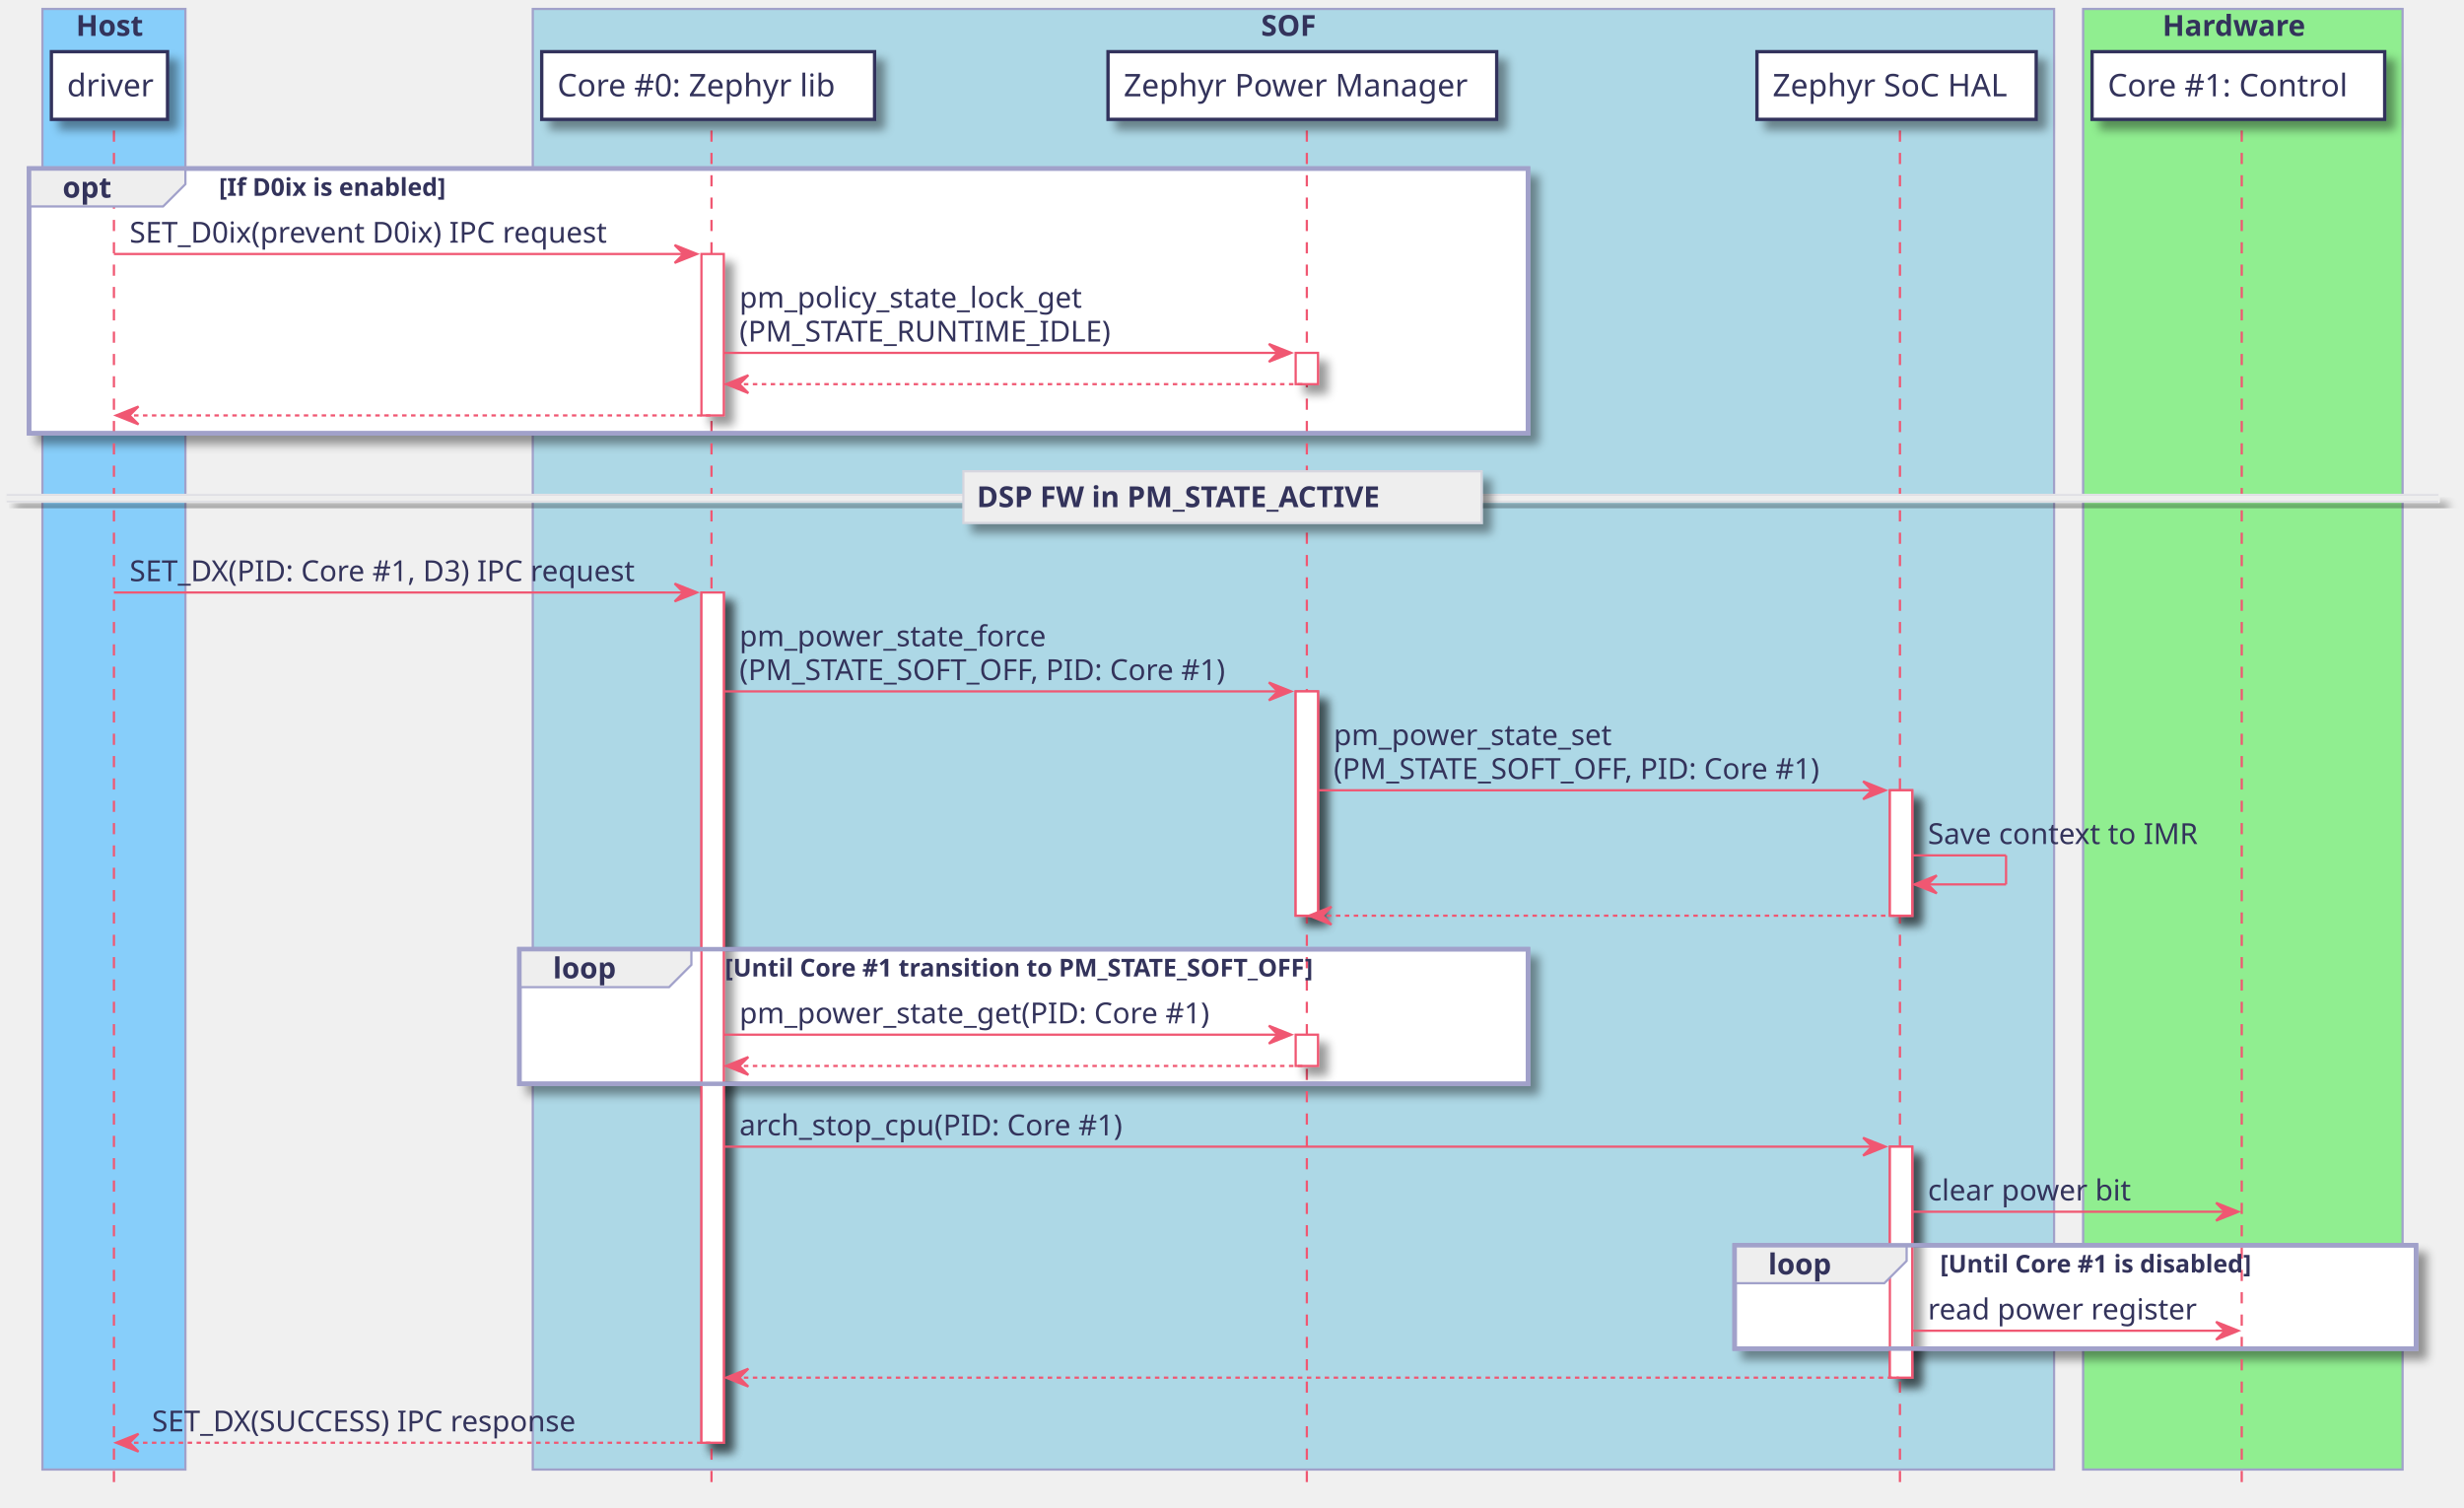
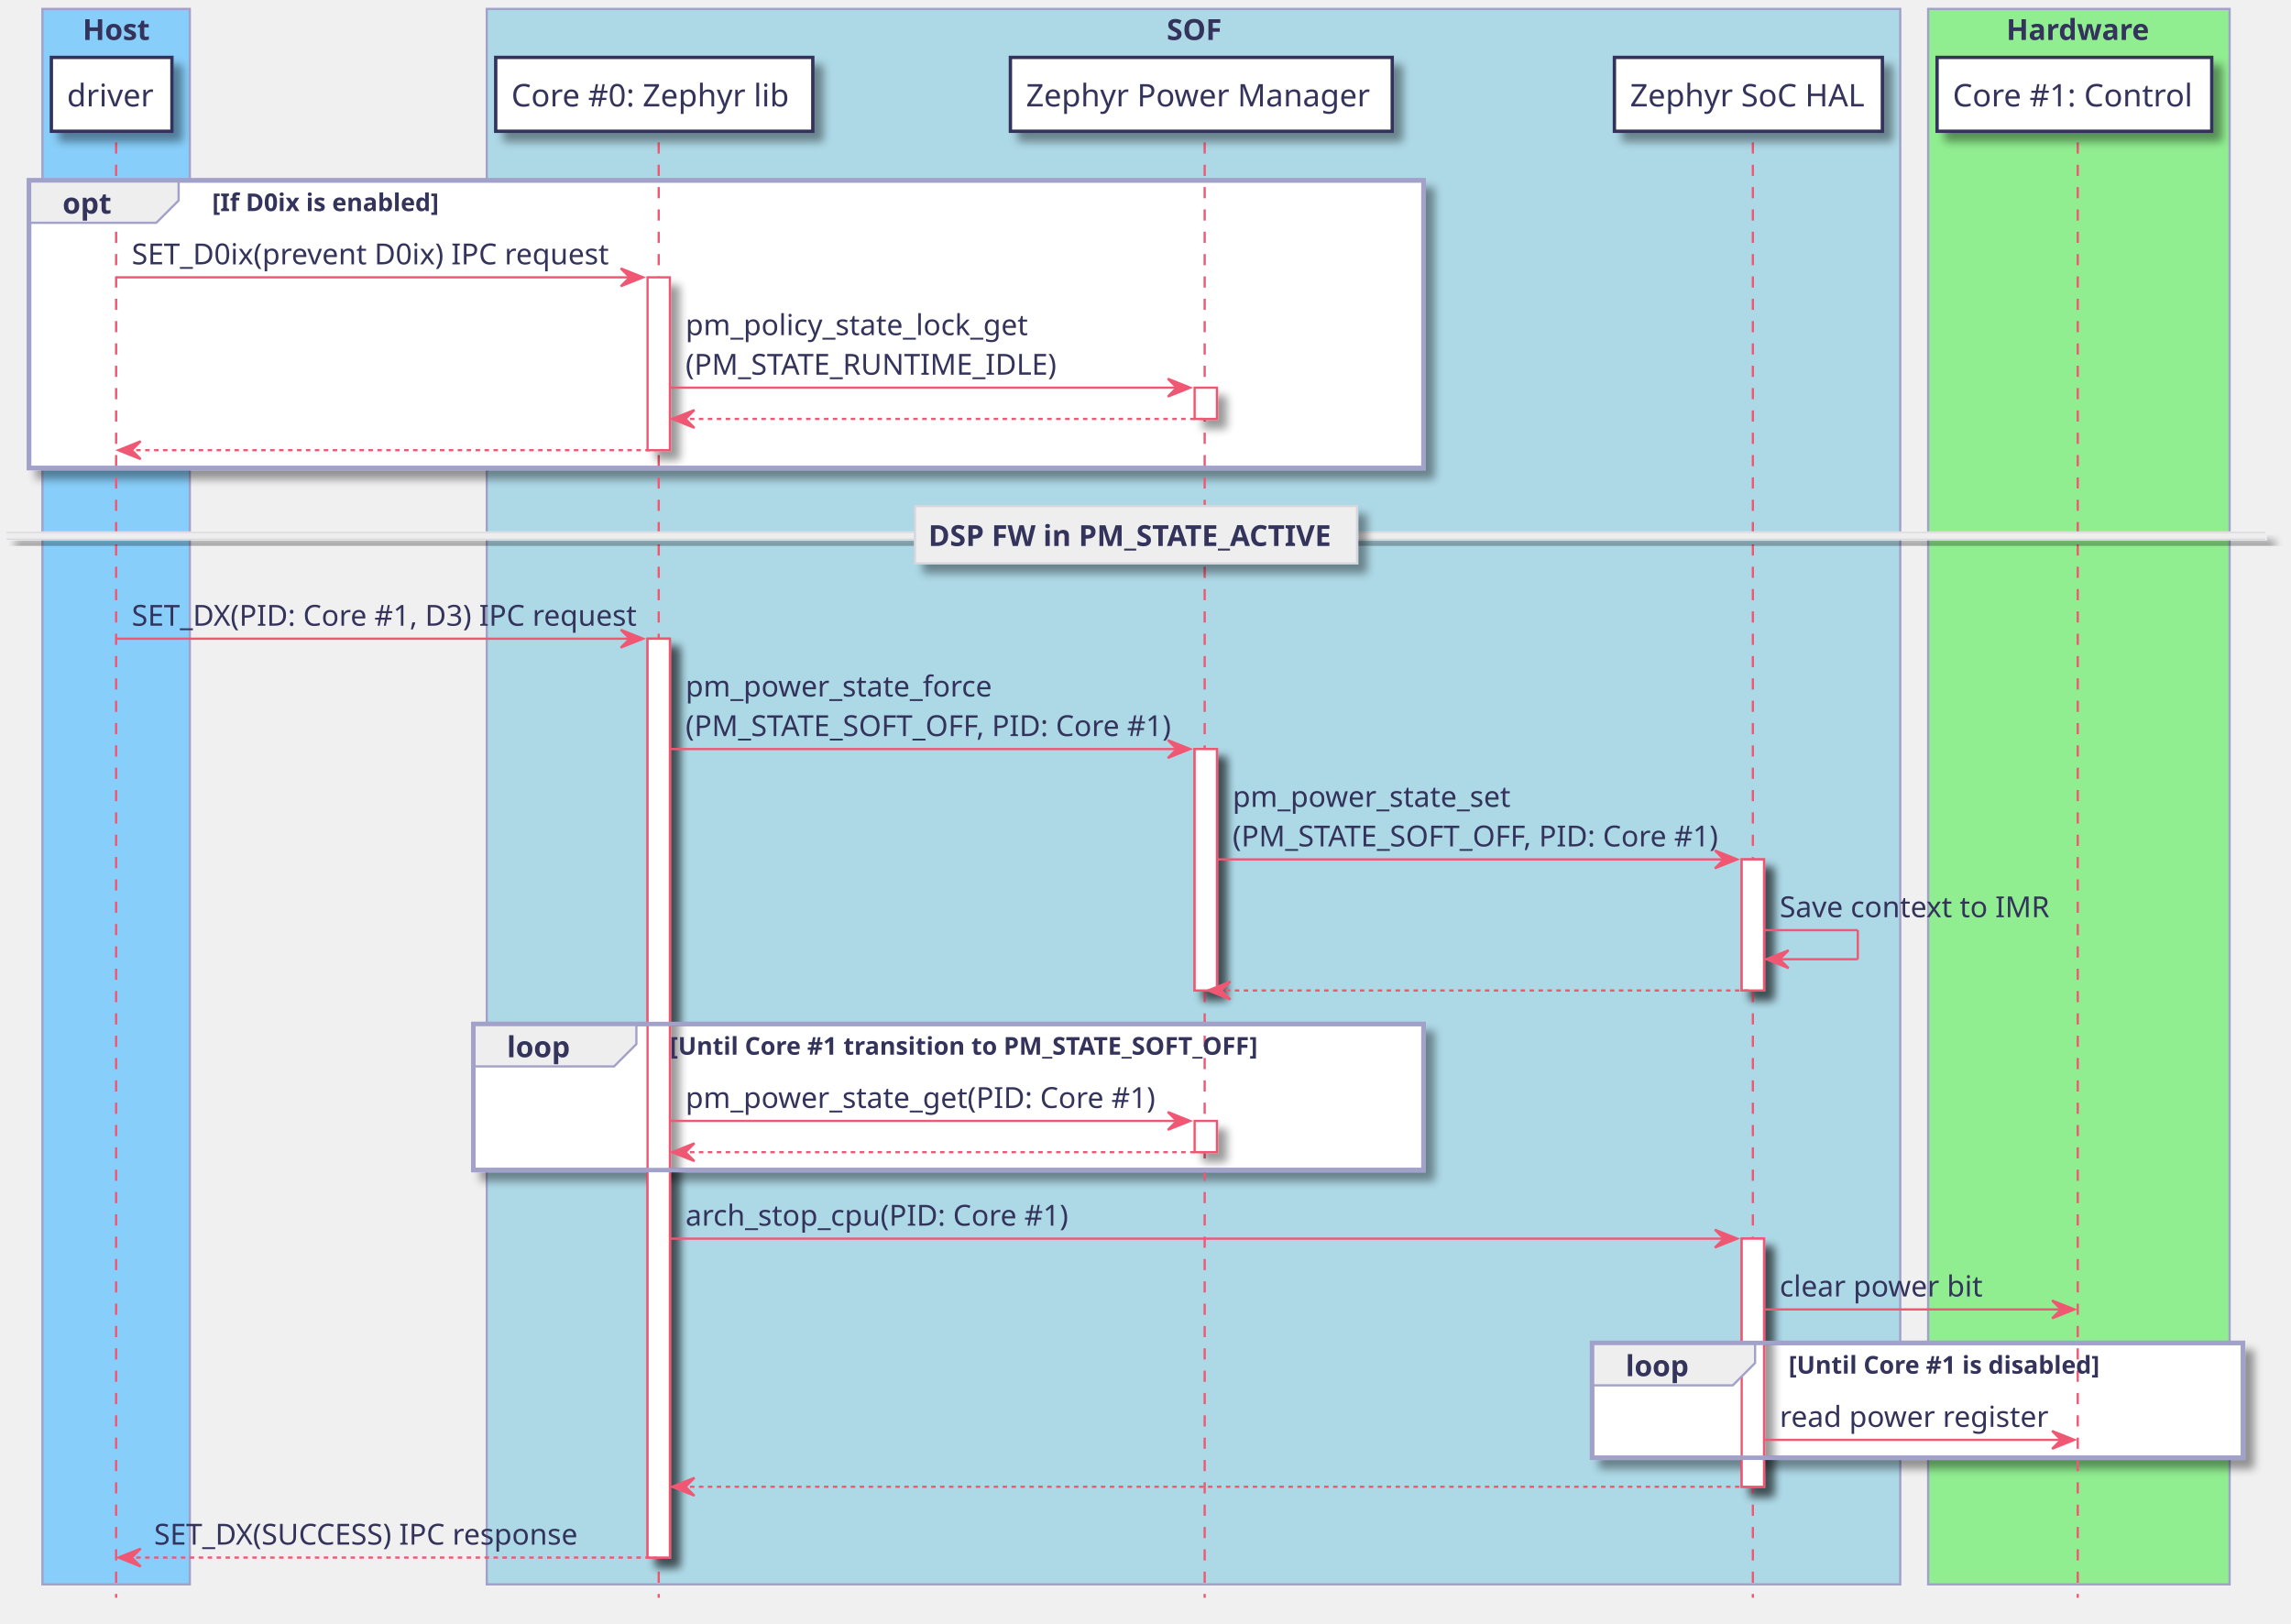
- <svg xmlns="http://www.w3.org/2000/svg" contentScriptType="application/ecmascript" contentStyleType="text/css" height="675px" preserveAspectRatio="none" style="width:1103px;height:675px;" version="1.1" viewBox="0 0 1103 675" width="1103px" zoomAndPan="magnify">
+ <svg xmlns="http://www.w3.org/2000/svg" contentScriptType="application/ecmascript" contentStyleType="text/css" height="727px" preserveAspectRatio="none" style="width:1026px;height:727px;" version="1.1" viewBox="0 0 1026 727" width="1026px" zoomAndPan="magnify">
  <defs>
    <filter height="300%" id="fnuxndwo1r902" width="300%" x="-1" y="-1">
      <feGaussianBlur result="blurOut" stdDeviation="2.0" />
      <feColorMatrix in="blurOut" result="blurOut2" type="matrix" values="0 0 0 0 0 0 0 0 0 0 0 0 0 0 0 0 0 0 .4 0" />
      <feOffset dx="4.0" dy="4.0" in="blurOut2" result="blurOut3" />
      <feBlend in="SourceGraphic" in2="blurOut3" mode="normal" />
    </filter>
  </defs>
  <g>
-     <rect fill="#87CEFA" height="653.82" style="stroke: #A1A1CA; stroke-width: 1.0;" width="64" x="19" y="4" />
-     <text fill="#33335B" font-family="sans-serif" font-size="13" font-weight="bold" lengthAdjust="spacingAndGlyphs" textLength="34" x="34" y="16.067">Host</text>
-     <rect fill="#ADD8E6" height="653.82" style="stroke: #A1A1CA; stroke-width: 1.0;" width="681" x="238.5" y="4" />
-     <text fill="#33335B" font-family="sans-serif" font-size="13" font-weight="bold" lengthAdjust="spacingAndGlyphs" textLength="29" x="564.5" y="16.067">SOF</text>
-     <rect fill="#90EE90" height="653.82" style="stroke: #A1A1CA; stroke-width: 1.0;" width="143" x="932.5" y="4" />
-     <text fill="#33335B" font-family="sans-serif" font-size="13" font-weight="bold" lengthAdjust="spacingAndGlyphs" textLength="72" x="968" y="16.067">Hardware</text>
-     <rect fill="#FFFFFF" filter="url(#fnuxndwo1r902)" height="72.266" style="stroke: #F05772; stroke-width: 1.0;" width="10" x="314" y="113.695" />
-     <rect fill="#FFFFFF" filter="url(#fnuxndwo1r902)" height="380.594" style="stroke: #F05772; stroke-width: 1.0;" width="10" x="314" y="265.227" />
-     <rect fill="#FFFFFF" filter="url(#fnuxndwo1r902)" height="14" style="stroke: #F05772; stroke-width: 1.0;" width="10" x="580" y="157.961" />
-     <rect fill="#FFFFFF" filter="url(#fnuxndwo1r902)" height="100.398" style="stroke: #F05772; stroke-width: 1.0;" width="10" x="580" y="309.492" />
-     <rect fill="#FFFFFF" filter="url(#fnuxndwo1r902)" height="14" style="stroke: #F05772; stroke-width: 1.0;" width="10" x="580" y="463.156" />
-     <rect fill="#FFFFFF" filter="url(#fnuxndwo1r902)" height="56.133" style="stroke: #F05772; stroke-width: 1.0;" width="10" x="846" y="353.758" />
-     <rect fill="#FFFFFF" filter="url(#fnuxndwo1r902)" height="103.398" style="stroke: #F05772; stroke-width: 1.0;" width="10" x="846" y="513.289" />
-     <rect fill="#FFFFFF" filter="url(#fnuxndwo1r902)" height="118.531" style="stroke: #A1A1CA; stroke-width: 2.0;" width="671" x="13" y="75.43" />
-     <rect fill="#FFFFFF" filter="url(#fnuxndwo1r902)" height="60.266" style="stroke: #A1A1CA; stroke-width: 2.0;" width="451.5" x="232.5" y="424.891" />
-     <rect fill="#FFFFFF" filter="url(#fnuxndwo1r902)" height="46.266" style="stroke: #A1A1CA; stroke-width: 2.0;" width="305" x="776.5" y="557.422" />
-     <line style="stroke: #F05772; stroke-width: 1.0; stroke-dasharray: 5.0,5.0;" x1="51" x2="51" y1="58.43" y2="663.82" />
-     <line style="stroke: #F05772; stroke-width: 1.0; stroke-dasharray: 5.0,5.0;" x1="318.5" x2="318.5" y1="58.43" y2="663.82" />
-     <line style="stroke: #F05772; stroke-width: 1.0; stroke-dasharray: 5.0,5.0;" x1="585" x2="585" y1="58.43" y2="663.82" />
-     <line style="stroke: #F05772; stroke-width: 1.0; stroke-dasharray: 5.0,5.0;" x1="850.5" x2="850.5" y1="58.43" y2="663.82" />
-     <line style="stroke: #F05772; stroke-width: 1.0; stroke-dasharray: 5.0,5.0;" x1="1003.5" x2="1003.5" y1="58.43" y2="663.82" />
-     <rect fill="#FFFFFF" filter="url(#fnuxndwo1r902)" height="30.297" style="stroke: #33335B; stroke-width: 1.5;" width="52" x="23" y="23.133" />
-     <text fill="#33335B" font-family="sans-serif" font-size="14" lengthAdjust="spacingAndGlyphs" textLength="38" x="30" y="43.128">driver</text>
-     <rect fill="#FFFFFF" filter="url(#fnuxndwo1r902)" height="30.297" style="stroke: #33335B; stroke-width: 1.5;" width="149" x="242.5" y="23.133" />
-     <text fill="#33335B" font-family="sans-serif" font-size="14" lengthAdjust="spacingAndGlyphs" textLength="135" x="249.5" y="43.128">Core #0: Zephyr lib</text>
-     <rect fill="#FFFFFF" filter="url(#fnuxndwo1r902)" height="30.297" style="stroke: #33335B; stroke-width: 1.5;" width="174" x="496" y="23.133" />
-     <text fill="#33335B" font-family="sans-serif" font-size="14" lengthAdjust="spacingAndGlyphs" textLength="160" x="503" y="43.128">Zephyr Power Manager</text>
-     <rect fill="#FFFFFF" filter="url(#fnuxndwo1r902)" height="30.297" style="stroke: #33335B; stroke-width: 1.5;" width="125" x="786.5" y="23.133" />
-     <text fill="#33335B" font-family="sans-serif" font-size="14" lengthAdjust="spacingAndGlyphs" textLength="111" x="793.5" y="43.128">Zephyr SoC HAL</text>
-     <rect fill="#FFFFFF" filter="url(#fnuxndwo1r902)" height="30.297" style="stroke: #33335B; stroke-width: 1.5;" width="131" x="936.5" y="23.133" />
-     <text fill="#33335B" font-family="sans-serif" font-size="14" lengthAdjust="spacingAndGlyphs" textLength="117" x="943.5" y="43.128">Core #1: Control</text>
-     <rect fill="#FFFFFF" filter="url(#fnuxndwo1r902)" height="72.266" style="stroke: #F05772; stroke-width: 1.0;" width="10" x="314" y="113.695" />
-     <rect fill="#FFFFFF" filter="url(#fnuxndwo1r902)" height="380.594" style="stroke: #F05772; stroke-width: 1.0;" width="10" x="314" y="265.227" />
-     <rect fill="#FFFFFF" filter="url(#fnuxndwo1r902)" height="14" style="stroke: #F05772; stroke-width: 1.0;" width="10" x="580" y="157.961" />
-     <rect fill="#FFFFFF" filter="url(#fnuxndwo1r902)" height="100.398" style="stroke: #F05772; stroke-width: 1.0;" width="10" x="580" y="309.492" />
-     <rect fill="#FFFFFF" filter="url(#fnuxndwo1r902)" height="14" style="stroke: #F05772; stroke-width: 1.0;" width="10" x="580" y="463.156" />
-     <rect fill="#FFFFFF" filter="url(#fnuxndwo1r902)" height="56.133" style="stroke: #F05772; stroke-width: 1.0;" width="10" x="846" y="353.758" />
-     <rect fill="#FFFFFF" filter="url(#fnuxndwo1r902)" height="103.398" style="stroke: #F05772; stroke-width: 1.0;" width="10" x="846" y="513.289" />
-     <path d="M13,75.43 L83,75.43 L83,82.43 L73,92.43 L13,92.43 L13,75.43 " fill="#EEEEEE" style="stroke: #A1A1CA; stroke-width: 1.0;" />
-     <rect fill="none" height="118.531" style="stroke: #A1A1CA; stroke-width: 2.0;" width="671" x="13" y="75.43" />
-     <text fill="#33335B" font-family="sans-serif" font-size="13" font-weight="bold" lengthAdjust="spacingAndGlyphs" textLength="25" x="28" y="88.497">opt</text>
-     <text fill="#33335B" font-family="sans-serif" font-size="11" font-weight="bold" lengthAdjust="spacingAndGlyphs" textLength="122" x="98" y="87.64">[If D0ix is enabled]</text>
-     <polygon fill="#F05772" points="302,109.695,312,113.695,302,117.695,306,113.695" style="stroke: #F05772; stroke-width: 1.0;" />
-     <line style="stroke: #F05772; stroke-width: 1.0;" x1="51" x2="308" y1="113.695" y2="113.695" />
-     <text fill="#33335B" font-family="sans-serif" font-size="13" lengthAdjust="spacingAndGlyphs" textLength="227" x="58" y="108.629">SET_D0ix(prevent D0ix) IPC request</text>
-     <polygon fill="#F05772" points="568,153.961,578,157.961,568,161.961,572,157.961" style="stroke: #F05772; stroke-width: 1.0;" />
-     <line style="stroke: #F05772; stroke-width: 1.0;" x1="324" x2="574" y1="157.961" y2="157.961" />
-     <text fill="#33335B" font-family="sans-serif" font-size="13" lengthAdjust="spacingAndGlyphs" textLength="164" x="331" y="137.762">pm_policy_state_lock_get</text>
-     <text fill="#33335B" font-family="sans-serif" font-size="13" lengthAdjust="spacingAndGlyphs" textLength="175" x="331" y="152.895">(PM_STATE_RUNTIME_IDLE)</text>
-     <polygon fill="#F05772" points="335,167.961,325,171.961,335,175.961,331,171.961" style="stroke: #F05772; stroke-width: 1.0;" />
-     <line style="stroke: #F05772; stroke-width: 1.0; stroke-dasharray: 2.0,2.0;" x1="329" x2="584" y1="171.961" y2="171.961" />
-     <polygon fill="#F05772" points="62,181.961,52,185.961,62,189.961,58,185.961" style="stroke: #F05772; stroke-width: 1.0;" />
-     <line style="stroke: #F05772; stroke-width: 1.0; stroke-dasharray: 2.0,2.0;" x1="56" x2="318" y1="185.961" y2="185.961" />
-     <rect fill="#EEEEEE" filter="url(#fnuxndwo1r902)" height="3" style="stroke: #EEEEEE; stroke-width: 1.0;" width="1088.5" x="3" y="221.527" />
-     <line style="stroke: #D6D6DE; stroke-width: 0.5;" x1="3" x2="1091.5" y1="221.527" y2="221.527" />
-     <line style="stroke: #D6D6DE; stroke-width: 0.5;" x1="3" x2="1091.5" y1="224.527" y2="224.527" />
-     <rect fill="#EEEEEE" filter="url(#fnuxndwo1r902)" height="23.133" style="stroke: #D6D6DE; stroke-width: 1.0;" width="232" x="431.25" y="210.961" />
-     <text fill="#33335B" font-family="sans-serif" font-size="13" font-weight="bold" lengthAdjust="spacingAndGlyphs" textLength="213" x="437.25" y="227.028">DSP FW in PM_STATE_ACTIVE</text>
-     <polygon fill="#F05772" points="302,261.227,312,265.227,302,269.227,306,265.227" style="stroke: #F05772; stroke-width: 1.0;" />
-     <line style="stroke: #F05772; stroke-width: 1.0;" x1="51" x2="308" y1="265.227" y2="265.227" />
-     <text fill="#33335B" font-family="sans-serif" font-size="13" lengthAdjust="spacingAndGlyphs" textLength="244" x="58" y="260.161">SET_DX(PID: Core #1, D3) IPC request</text>
-     <polygon fill="#F05772" points="568,305.492,578,309.492,568,313.492,572,309.492" style="stroke: #F05772; stroke-width: 1.0;" />
-     <line style="stroke: #F05772; stroke-width: 1.0;" x1="324" x2="574" y1="309.492" y2="309.492" />
-     <text fill="#33335B" font-family="sans-serif" font-size="13" lengthAdjust="spacingAndGlyphs" textLength="145" x="331" y="289.293">pm_power_state_force</text>
-     <text fill="#33335B" font-family="sans-serif" font-size="13" lengthAdjust="spacingAndGlyphs" textLength="237" x="331" y="304.426">(PM_STATE_SOFT_OFF, PID: Core #1)</text>
-     <polygon fill="#F05772" points="834,349.758,844,353.758,834,357.758,838,353.758" style="stroke: #F05772; stroke-width: 1.0;" />
-     <line style="stroke: #F05772; stroke-width: 1.0;" x1="590" x2="840" y1="353.758" y2="353.758" />
-     <text fill="#33335B" font-family="sans-serif" font-size="13" lengthAdjust="spacingAndGlyphs" textLength="133" x="597" y="333.559">pm_power_state_set</text>
-     <text fill="#33335B" font-family="sans-serif" font-size="13" lengthAdjust="spacingAndGlyphs" textLength="237" x="597" y="348.692">(PM_STATE_SOFT_OFF, PID: Core #1)</text>
-     <line style="stroke: #F05772; stroke-width: 1.0;" x1="856" x2="898" y1="382.891" y2="382.891" />
-     <line style="stroke: #F05772; stroke-width: 1.0;" x1="898" x2="898" y1="382.891" y2="395.891" />
-     <line style="stroke: #F05772; stroke-width: 1.0;" x1="857" x2="898" y1="395.891" y2="395.891" />
-     <polygon fill="#F05772" points="867,391.891,857,395.891,867,399.891,863,395.891" style="stroke: #F05772; stroke-width: 1.0;" />
-     <text fill="#33335B" font-family="sans-serif" font-size="13" lengthAdjust="spacingAndGlyphs" textLength="127" x="863" y="377.825">Save context to IMR</text>
-     <polygon fill="#F05772" points="596,405.891,586,409.891,596,413.891,592,409.891" style="stroke: #F05772; stroke-width: 1.0;" />
-     <line style="stroke: #F05772; stroke-width: 1.0; stroke-dasharray: 2.0,2.0;" x1="590" x2="850" y1="409.891" y2="409.891" />
-     <path d="M232.5,424.891 L309.5,424.891 L309.5,431.891 L299.5,441.891 L232.5,441.891 L232.5,424.891 " fill="#EEEEEE" style="stroke: #A1A1CA; stroke-width: 1.0;" />
-     <rect fill="none" height="60.266" style="stroke: #A1A1CA; stroke-width: 2.0;" width="451.5" x="232.5" y="424.891" />
-     <text fill="#33335B" font-family="sans-serif" font-size="13" font-weight="bold" lengthAdjust="spacingAndGlyphs" textLength="32" x="247.5" y="437.957">loop</text>
-     <text fill="#33335B" font-family="sans-serif" font-size="11" font-weight="bold" lengthAdjust="spacingAndGlyphs" textLength="319" x="324.5" y="437.101">[Until Core #1 transition to PM_STATE_SOFT_OFF]</text>
-     <polygon fill="#F05772" points="568,459.156,578,463.156,568,467.156,572,463.156" style="stroke: #F05772; stroke-width: 1.0;" />
-     <line style="stroke: #F05772; stroke-width: 1.0;" x1="324" x2="574" y1="463.156" y2="463.156" />
-     <text fill="#33335B" font-family="sans-serif" font-size="13" lengthAdjust="spacingAndGlyphs" textLength="226" x="331" y="458.09">pm_power_state_get(PID: Core #1)</text>
-     <polygon fill="#F05772" points="335,473.156,325,477.156,335,481.156,331,477.156" style="stroke: #F05772; stroke-width: 1.0;" />
-     <line style="stroke: #F05772; stroke-width: 1.0; stroke-dasharray: 2.0,2.0;" x1="329" x2="584" y1="477.156" y2="477.156" />
-     <polygon fill="#F05772" points="834,509.289,844,513.289,834,517.289,838,513.289" style="stroke: #F05772; stroke-width: 1.0;" />
-     <line style="stroke: #F05772; stroke-width: 1.0;" x1="324" x2="840" y1="513.289" y2="513.289" />
-     <text fill="#33335B" font-family="sans-serif" font-size="13" lengthAdjust="spacingAndGlyphs" textLength="185" x="331" y="508.223">arch_stop_cpu(PID: Core #1)</text>
-     <polygon fill="#F05772" points="992,538.422,1002,542.422,992,546.422,996,542.422" style="stroke: #F05772; stroke-width: 1.0;" />
-     <line style="stroke: #F05772; stroke-width: 1.0;" x1="856" x2="998" y1="542.422" y2="542.422" />
-     <text fill="#33335B" font-family="sans-serif" font-size="13" lengthAdjust="spacingAndGlyphs" textLength="93" x="863" y="537.356">clear power bit</text>
-     <path d="M776.5,557.422 L853.5,557.422 L853.5,564.422 L843.5,574.422 L776.5,574.422 L776.5,557.422 " fill="#EEEEEE" style="stroke: #A1A1CA; stroke-width: 1.0;" />
-     <rect fill="none" height="46.266" style="stroke: #A1A1CA; stroke-width: 2.0;" width="305" x="776.5" y="557.422" />
-     <text fill="#33335B" font-family="sans-serif" font-size="13" font-weight="bold" lengthAdjust="spacingAndGlyphs" textLength="32" x="791.5" y="570.489">loop</text>
-     <text fill="#33335B" font-family="sans-serif" font-size="11" font-weight="bold" lengthAdjust="spacingAndGlyphs" textLength="169" x="868.5" y="569.632">[Until Core #1 is disabled]</text>
-     <polygon fill="#F05772" points="992,591.688,1002,595.688,992,599.688,996,595.688" style="stroke: #F05772; stroke-width: 1.0;" />
-     <line style="stroke: #F05772; stroke-width: 1.0;" x1="856" x2="998" y1="595.688" y2="595.688" />
-     <text fill="#33335B" font-family="sans-serif" font-size="13" lengthAdjust="spacingAndGlyphs" textLength="124" x="863" y="590.622">read power register</text>
-     <polygon fill="#F05772" points="335,612.688,325,616.688,335,620.688,331,616.688" style="stroke: #F05772; stroke-width: 1.0;" />
-     <line style="stroke: #F05772; stroke-width: 1.0; stroke-dasharray: 2.0,2.0;" x1="329" x2="850" y1="616.688" y2="616.688" />
-     <polygon fill="#F05772" points="62,641.82,52,645.82,62,649.82,58,645.82" style="stroke: #F05772; stroke-width: 1.0;" />
-     <line style="stroke: #F05772; stroke-width: 1.0; stroke-dasharray: 2.0,2.0;" x1="56" x2="318" y1="645.82" y2="645.82" />
-     <text fill="#33335B" font-family="sans-serif" font-size="13" lengthAdjust="spacingAndGlyphs" textLength="209" x="68" y="640.754">SET_DX(SUCCESS) IPC response</text>
+     <rect fill="#87CEFA" height="705.482" style="stroke: #A1A1CA; stroke-width: 1.0;" width="66" x="19" y="4" />
+     <text fill="#33335B" font-family="sans-serif" font-size="13" font-weight="bold" lengthAdjust="spacingAndGlyphs" textLength="30" x="37" y="17.897">Host</text>
+     <rect fill="#ADD8E6" height="705.482" style="stroke: #A1A1CA; stroke-width: 1.0;" width="633" x="218" y="4" />
+     <text fill="#33335B" font-family="sans-serif" font-size="13" font-weight="bold" lengthAdjust="spacingAndGlyphs" textLength="24" x="522.5" y="17.897">SOF</text>
+     <rect fill="#90EE90" height="705.482" style="stroke: #A1A1CA; stroke-width: 1.0;" width="135" x="863.5" y="4" />
+     <text fill="#33335B" font-family="sans-serif" font-size="13" font-weight="bold" lengthAdjust="spacingAndGlyphs" textLength="65" x="898.5" y="17.897">Hardware</text>
+     <rect fill="#FFFFFF" filter="url(#fnuxndwo1r902)" height="77.412" style="stroke: #F05772; stroke-width: 1.0;" width="10" x="290" y="124.186" />
+     <rect fill="#FFFFFF" filter="url(#fnuxndwo1r902)" height="411.472" style="stroke: #F05772; stroke-width: 1.0;" width="10" x="290" y="286.01" />
+     <rect fill="#FFFFFF" filter="url(#fnuxndwo1r902)" height="14" style="stroke: #F05772; stroke-width: 1.0;" width="10" x="535" y="173.598" />
+     <rect fill="#FFFFFF" filter="url(#fnuxndwo1r902)" height="108.118" style="stroke: #F05772; stroke-width: 1.0;" width="10" x="535" y="335.422" />
+     <rect fill="#FFFFFF" filter="url(#fnuxndwo1r902)" height="14" style="stroke: #F05772; stroke-width: 1.0;" width="10" x="535" y="501.952" />
+     <rect fill="#FFFFFF" filter="url(#fnuxndwo1r902)" height="58.706" style="stroke: #F05772; stroke-width: 1.0;" width="10" x="780" y="384.834" />
+     <rect fill="#FFFFFF" filter="url(#fnuxndwo1r902)" height="111.118" style="stroke: #F05772; stroke-width: 1.0;" width="10" x="780" y="554.658" />
+     <rect fill="#FFFFFF" filter="url(#fnuxndwo1r902)" height="128.824" style="stroke: #A1A1CA; stroke-width: 2.0;" width="624.5" x="13" y="80.774" />
+     <rect fill="#FFFFFF" filter="url(#fnuxndwo1r902)" height="65.412" style="stroke: #A1A1CA; stroke-width: 2.0;" width="425.5" x="212" y="458.54" />
+     <rect fill="#FFFFFF" filter="url(#fnuxndwo1r902)" height="51.412" style="stroke: #A1A1CA; stroke-width: 2.0;" width="291.5" x="713" y="601.364" />
+     <line style="stroke: #F05772; stroke-width: 1.0; stroke-dasharray: 5.0,5.0;" x1="52" x2="52" y1="63.774" y2="715.482" />
+     <line style="stroke: #F05772; stroke-width: 1.0; stroke-dasharray: 5.0,5.0;" x1="295" x2="295" y1="63.774" y2="715.482" />
+     <line style="stroke: #F05772; stroke-width: 1.0; stroke-dasharray: 5.0,5.0;" x1="539.5" x2="539.5" y1="63.774" y2="715.482" />
+     <line style="stroke: #F05772; stroke-width: 1.0; stroke-dasharray: 5.0,5.0;" x1="785" x2="785" y1="63.774" y2="715.482" />
+     <line style="stroke: #F05772; stroke-width: 1.0; stroke-dasharray: 5.0,5.0;" x1="930.5" x2="930.5" y1="63.774" y2="715.482" />
+     <rect fill="#FFFFFF" filter="url(#fnuxndwo1r902)" height="33.068" style="stroke: #33335B; stroke-width: 1.5;" width="54" x="23" y="25.706" />
+     <text fill="#33335B" font-family="sans-serif" font-size="14" lengthAdjust="spacingAndGlyphs" textLength="40" x="30" y="47.672">driver</text>
+     <rect fill="#FFFFFF" filter="url(#fnuxndwo1r902)" height="33.068" style="stroke: #33335B; stroke-width: 1.5;" width="142" x="222" y="25.706" />
+     <text fill="#33335B" font-family="sans-serif" font-size="14" lengthAdjust="spacingAndGlyphs" textLength="128" x="229" y="47.672">Core #0: Zephyr lib</text>
+     <rect fill="#FFFFFF" filter="url(#fnuxndwo1r902)" height="33.068" style="stroke: #33335B; stroke-width: 1.5;" width="171" x="452.5" y="25.706" />
+     <text fill="#33335B" font-family="sans-serif" font-size="14" lengthAdjust="spacingAndGlyphs" textLength="157" x="459.5" y="47.672">Zephyr Power Manager</text>
+     <rect fill="#FFFFFF" filter="url(#fnuxndwo1r902)" height="33.068" style="stroke: #33335B; stroke-width: 1.5;" width="120" x="723" y="25.706" />
+     <text fill="#33335B" font-family="sans-serif" font-size="14" lengthAdjust="spacingAndGlyphs" textLength="106" x="730" y="47.672">Zephyr SoC HAL</text>
+     <rect fill="#FFFFFF" filter="url(#fnuxndwo1r902)" height="33.068" style="stroke: #33335B; stroke-width: 1.5;" width="123" x="867.5" y="25.706" />
+     <text fill="#33335B" font-family="sans-serif" font-size="14" lengthAdjust="spacingAndGlyphs" textLength="109" x="874.5" y="47.672">Core #1: Control</text>
+     <rect fill="#FFFFFF" filter="url(#fnuxndwo1r902)" height="77.412" style="stroke: #F05772; stroke-width: 1.0;" width="10" x="290" y="124.186" />
+     <rect fill="#FFFFFF" filter="url(#fnuxndwo1r902)" height="411.472" style="stroke: #F05772; stroke-width: 1.0;" width="10" x="290" y="286.01" />
+     <rect fill="#FFFFFF" filter="url(#fnuxndwo1r902)" height="14" style="stroke: #F05772; stroke-width: 1.0;" width="10" x="535" y="173.598" />
+     <rect fill="#FFFFFF" filter="url(#fnuxndwo1r902)" height="108.118" style="stroke: #F05772; stroke-width: 1.0;" width="10" x="535" y="335.422" />
+     <rect fill="#FFFFFF" filter="url(#fnuxndwo1r902)" height="14" style="stroke: #F05772; stroke-width: 1.0;" width="10" x="535" y="501.952" />
+     <rect fill="#FFFFFF" filter="url(#fnuxndwo1r902)" height="58.706" style="stroke: #F05772; stroke-width: 1.0;" width="10" x="780" y="384.834" />
+     <rect fill="#FFFFFF" filter="url(#fnuxndwo1r902)" height="111.118" style="stroke: #F05772; stroke-width: 1.0;" width="10" x="780" y="554.658" />
+     <path d="M13,80.774 L80,80.774 L80,89.774 L70,99.774 L13,99.774 L13,80.774 " fill="#EEEEEE" style="stroke: #A1A1CA; stroke-width: 1.0;" />
+     <rect fill="none" height="128.824" style="stroke: #A1A1CA; stroke-width: 2.0;" width="624.5" x="13" y="80.774" />
+     <text fill="#33335B" font-family="sans-serif" font-size="13" font-weight="bold" lengthAdjust="spacingAndGlyphs" textLength="22" x="28" y="95.671">opt</text>
+     <text fill="#33335B" font-family="sans-serif" font-size="11" font-weight="bold" lengthAdjust="spacingAndGlyphs" textLength="101" x="95" y="94.533">[If D0ix is enabled]</text>
+     <polygon fill="#F05772" points="278,120.186,288,124.186,278,128.186,282,124.186" style="stroke: #F05772; stroke-width: 1.0;" />
+     <line style="stroke: #F05772; stroke-width: 1.0;" x1="52" x2="284" y1="124.186" y2="124.186" />
+     <text fill="#33335B" font-family="sans-serif" font-size="13" lengthAdjust="spacingAndGlyphs" textLength="209" x="59" y="118.377">SET_D0ix(prevent D0ix) IPC request</text>
+     <polygon fill="#F05772" points="523,169.598,533,173.598,523,177.598,527,173.598" style="stroke: #F05772; stroke-width: 1.0;" />
+     <line style="stroke: #F05772; stroke-width: 1.0;" x1="300" x2="529" y1="173.598" y2="173.598" />
+     <text fill="#33335B" font-family="sans-serif" font-size="13" lengthAdjust="spacingAndGlyphs" textLength="153" x="307" y="150.083">pm_policy_state_lock_get</text>
+     <text fill="#33335B" font-family="sans-serif" font-size="13" lengthAdjust="spacingAndGlyphs" textLength="167" x="307" y="167.789">(PM_STATE_RUNTIME_IDLE)</text>
+     <polygon fill="#F05772" points="311,183.598,301,187.598,311,191.598,307,187.598" style="stroke: #F05772; stroke-width: 1.0;" />
+     <line style="stroke: #F05772; stroke-width: 1.0; stroke-dasharray: 2.0,2.0;" x1="305" x2="539" y1="187.598" y2="187.598" />
+     <polygon fill="#F05772" points="63,197.598,53,201.598,63,205.598,59,201.598" style="stroke: #F05772; stroke-width: 1.0;" />
+     <line style="stroke: #F05772; stroke-width: 1.0; stroke-dasharray: 2.0,2.0;" x1="57" x2="294" y1="201.598" y2="201.598" />
+     <rect fill="#EEEEEE" filter="url(#fnuxndwo1r902)" height="3" style="stroke: #EEEEEE; stroke-width: 1.0;" width="1011.5" x="3" y="238.451" />
+     <line style="stroke: #D6D6DE; stroke-width: 0.5;" x1="3" x2="1014.5" y1="238.451" y2="238.451" />
+     <line style="stroke: #D6D6DE; stroke-width: 0.5;" x1="3" x2="1014.5" y1="241.451" y2="241.451" />
+     <rect fill="#EEEEEE" filter="url(#fnuxndwo1r902)" height="25.706" style="stroke: #D6D6DE; stroke-width: 1.0;" width="198" x="409.75" y="226.598" />
+     <text fill="#33335B" font-family="sans-serif" font-size="13" font-weight="bold" lengthAdjust="spacingAndGlyphs" textLength="181" x="415.75" y="244.495">DSP FW in PM_STATE_ACTIVE</text>
+     <polygon fill="#F05772" points="278,282.01,288,286.01,278,290.01,282,286.01" style="stroke: #F05772; stroke-width: 1.0;" />
+     <line style="stroke: #F05772; stroke-width: 1.0;" x1="52" x2="284" y1="286.01" y2="286.01" />
+     <text fill="#33335B" font-family="sans-serif" font-size="13" lengthAdjust="spacingAndGlyphs" textLength="219" x="59" y="280.201">SET_DX(PID: Core #1, D3) IPC request</text>
+     <polygon fill="#F05772" points="523,331.422,533,335.422,523,339.422,527,335.422" style="stroke: #F05772; stroke-width: 1.0;" />
+     <line style="stroke: #F05772; stroke-width: 1.0;" x1="300" x2="529" y1="335.422" y2="335.422" />
+     <text fill="#33335B" font-family="sans-serif" font-size="13" lengthAdjust="spacingAndGlyphs" textLength="136" x="307" y="311.907">pm_power_state_force</text>
+     <text fill="#33335B" font-family="sans-serif" font-size="13" lengthAdjust="spacingAndGlyphs" textLength="216" x="307" y="329.613">(PM_STATE_SOFT_OFF, PID: Core #1)</text>
+     <polygon fill="#F05772" points="768,380.834,778,384.834,768,388.834,772,384.834" style="stroke: #F05772; stroke-width: 1.0;" />
+     <line style="stroke: #F05772; stroke-width: 1.0;" x1="545" x2="774" y1="384.834" y2="384.834" />
+     <text fill="#33335B" font-family="sans-serif" font-size="13" lengthAdjust="spacingAndGlyphs" textLength="124" x="552" y="361.319">pm_power_state_set</text>
+     <text fill="#33335B" font-family="sans-serif" font-size="13" lengthAdjust="spacingAndGlyphs" textLength="216" x="552" y="379.025">(PM_STATE_SOFT_OFF, PID: Core #1)</text>
+     <line style="stroke: #F05772; stroke-width: 1.0;" x1="790" x2="832" y1="416.54" y2="416.54" />
+     <line style="stroke: #F05772; stroke-width: 1.0;" x1="832" x2="832" y1="416.54" y2="429.54" />
+     <line style="stroke: #F05772; stroke-width: 1.0;" x1="791" x2="832" y1="429.54" y2="429.54" />
+     <polygon fill="#F05772" points="801,425.54,791,429.54,801,433.54,797,429.54" style="stroke: #F05772; stroke-width: 1.0;" />
+     <text fill="#33335B" font-family="sans-serif" font-size="13" lengthAdjust="spacingAndGlyphs" textLength="120" x="797" y="410.731">Save context to IMR</text>
+     <polygon fill="#F05772" points="551,439.54,541,443.54,551,447.54,547,443.54" style="stroke: #F05772; stroke-width: 1.0;" />
+     <line style="stroke: #F05772; stroke-width: 1.0; stroke-dasharray: 2.0,2.0;" x1="545" x2="784" y1="443.54" y2="443.54" />
+     <path d="M212,458.54 L285,458.54 L285,467.54 L275,477.54 L212,477.54 L212,458.54 " fill="#EEEEEE" style="stroke: #A1A1CA; stroke-width: 1.0;" />
+     <rect fill="none" height="65.412" style="stroke: #A1A1CA; stroke-width: 2.0;" width="425.5" x="212" y="458.54" />
+     <text fill="#33335B" font-family="sans-serif" font-size="13" font-weight="bold" lengthAdjust="spacingAndGlyphs" textLength="28" x="227" y="473.437">loop</text>
+     <text fill="#33335B" font-family="sans-serif" font-size="11" font-weight="bold" lengthAdjust="spacingAndGlyphs" textLength="266" x="300" y="472.299">[Until Core #1 transition to PM_STATE_SOFT_OFF]</text>
+     <polygon fill="#F05772" points="523,497.952,533,501.952,523,505.952,527,501.952" style="stroke: #F05772; stroke-width: 1.0;" />
+     <line style="stroke: #F05772; stroke-width: 1.0;" x1="300" x2="529" y1="501.952" y2="501.952" />
+     <text fill="#33335B" font-family="sans-serif" font-size="13" lengthAdjust="spacingAndGlyphs" textLength="207" x="307" y="496.143">pm_power_state_get(PID: Core #1)</text>
+     <polygon fill="#F05772" points="311,511.952,301,515.952,311,519.952,307,515.952" style="stroke: #F05772; stroke-width: 1.0;" />
+     <line style="stroke: #F05772; stroke-width: 1.0; stroke-dasharray: 2.0,2.0;" x1="305" x2="539" y1="515.952" y2="515.952" />
+     <polygon fill="#F05772" points="768,550.658,778,554.658,768,558.658,772,554.658" style="stroke: #F05772; stroke-width: 1.0;" />
+     <line style="stroke: #F05772; stroke-width: 1.0;" x1="300" x2="774" y1="554.658" y2="554.658" />
+     <text fill="#33335B" font-family="sans-serif" font-size="13" lengthAdjust="spacingAndGlyphs" textLength="168" x="307" y="548.849">arch_stop_cpu(PID: Core #1)</text>
+     <polygon fill="#F05772" points="919,582.364,929,586.364,919,590.364,923,586.364" style="stroke: #F05772; stroke-width: 1.0;" />
+     <line style="stroke: #F05772; stroke-width: 1.0;" x1="790" x2="925" y1="586.364" y2="586.364" />
+     <text fill="#33335B" font-family="sans-serif" font-size="13" lengthAdjust="spacingAndGlyphs" textLength="88" x="797" y="580.555">clear power bit</text>
+     <path d="M713,601.364 L786,601.364 L786,610.364 L776,620.364 L713,620.364 L713,601.364 " fill="#EEEEEE" style="stroke: #A1A1CA; stroke-width: 1.0;" />
+     <rect fill="none" height="51.412" style="stroke: #A1A1CA; stroke-width: 2.0;" width="291.5" x="713" y="601.364" />
+     <text fill="#33335B" font-family="sans-serif" font-size="13" font-weight="bold" lengthAdjust="spacingAndGlyphs" textLength="28" x="728" y="616.261">loop</text>
+     <text fill="#33335B" font-family="sans-serif" font-size="11" font-weight="bold" lengthAdjust="spacingAndGlyphs" textLength="139" x="801" y="615.123">[Until Core #1 is disabled]</text>
+     <polygon fill="#F05772" points="919,640.776,929,644.776,919,648.776,923,644.776" style="stroke: #F05772; stroke-width: 1.0;" />
+     <line style="stroke: #F05772; stroke-width: 1.0;" x1="790" x2="925" y1="644.776" y2="644.776" />
+     <text fill="#33335B" font-family="sans-serif" font-size="13" lengthAdjust="spacingAndGlyphs" textLength="117" x="797" y="638.967">read power register</text>
+     <polygon fill="#F05772" points="311,661.776,301,665.776,311,669.776,307,665.776" style="stroke: #F05772; stroke-width: 1.0;" />
+     <line style="stroke: #F05772; stroke-width: 1.0; stroke-dasharray: 2.0,2.0;" x1="305" x2="784" y1="665.776" y2="665.776" />
+     <polygon fill="#F05772" points="63,693.482,53,697.482,63,701.482,59,697.482" style="stroke: #F05772; stroke-width: 1.0;" />
+     <line style="stroke: #F05772; stroke-width: 1.0; stroke-dasharray: 2.0,2.0;" x1="57" x2="294" y1="697.482" y2="697.482" />
+     <text fill="#33335B" font-family="sans-serif" font-size="13" lengthAdjust="spacingAndGlyphs" textLength="187" x="69" y="691.673">SET_DX(SUCCESS) IPC response</text>
  </g>
</svg>
